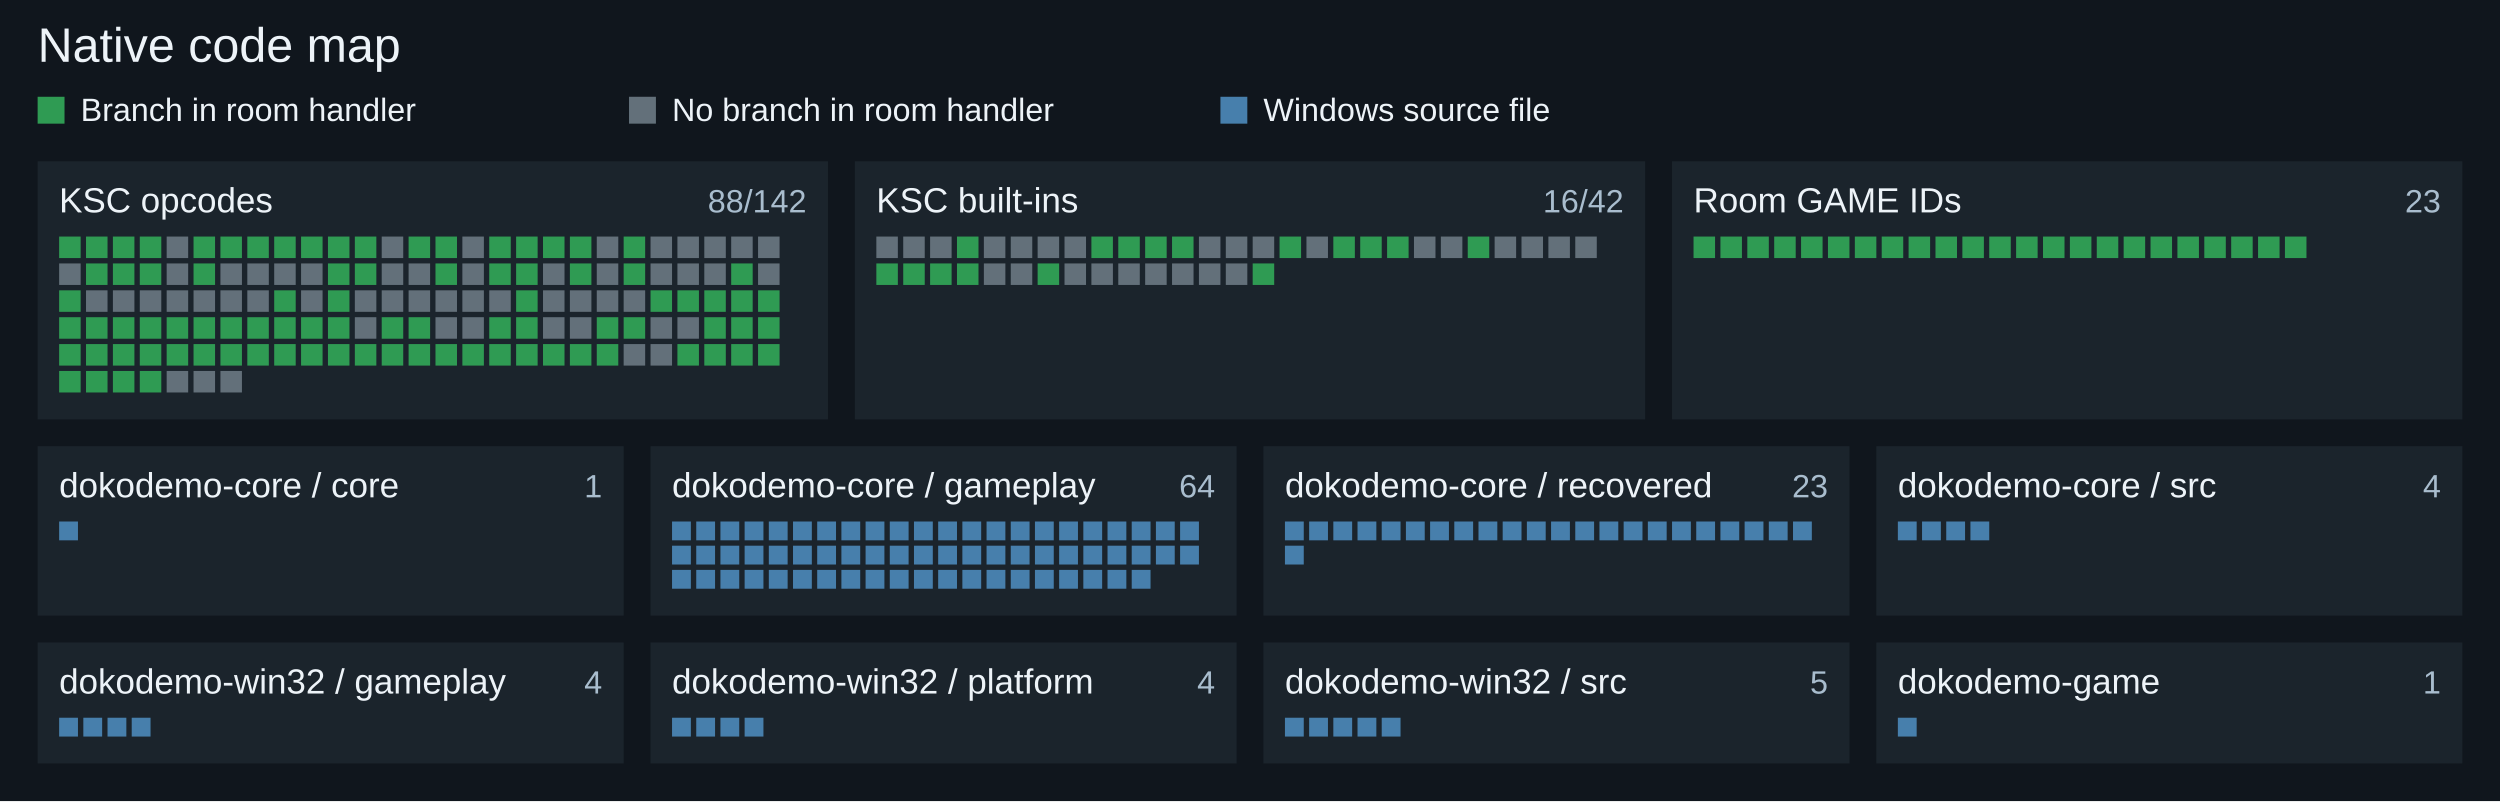
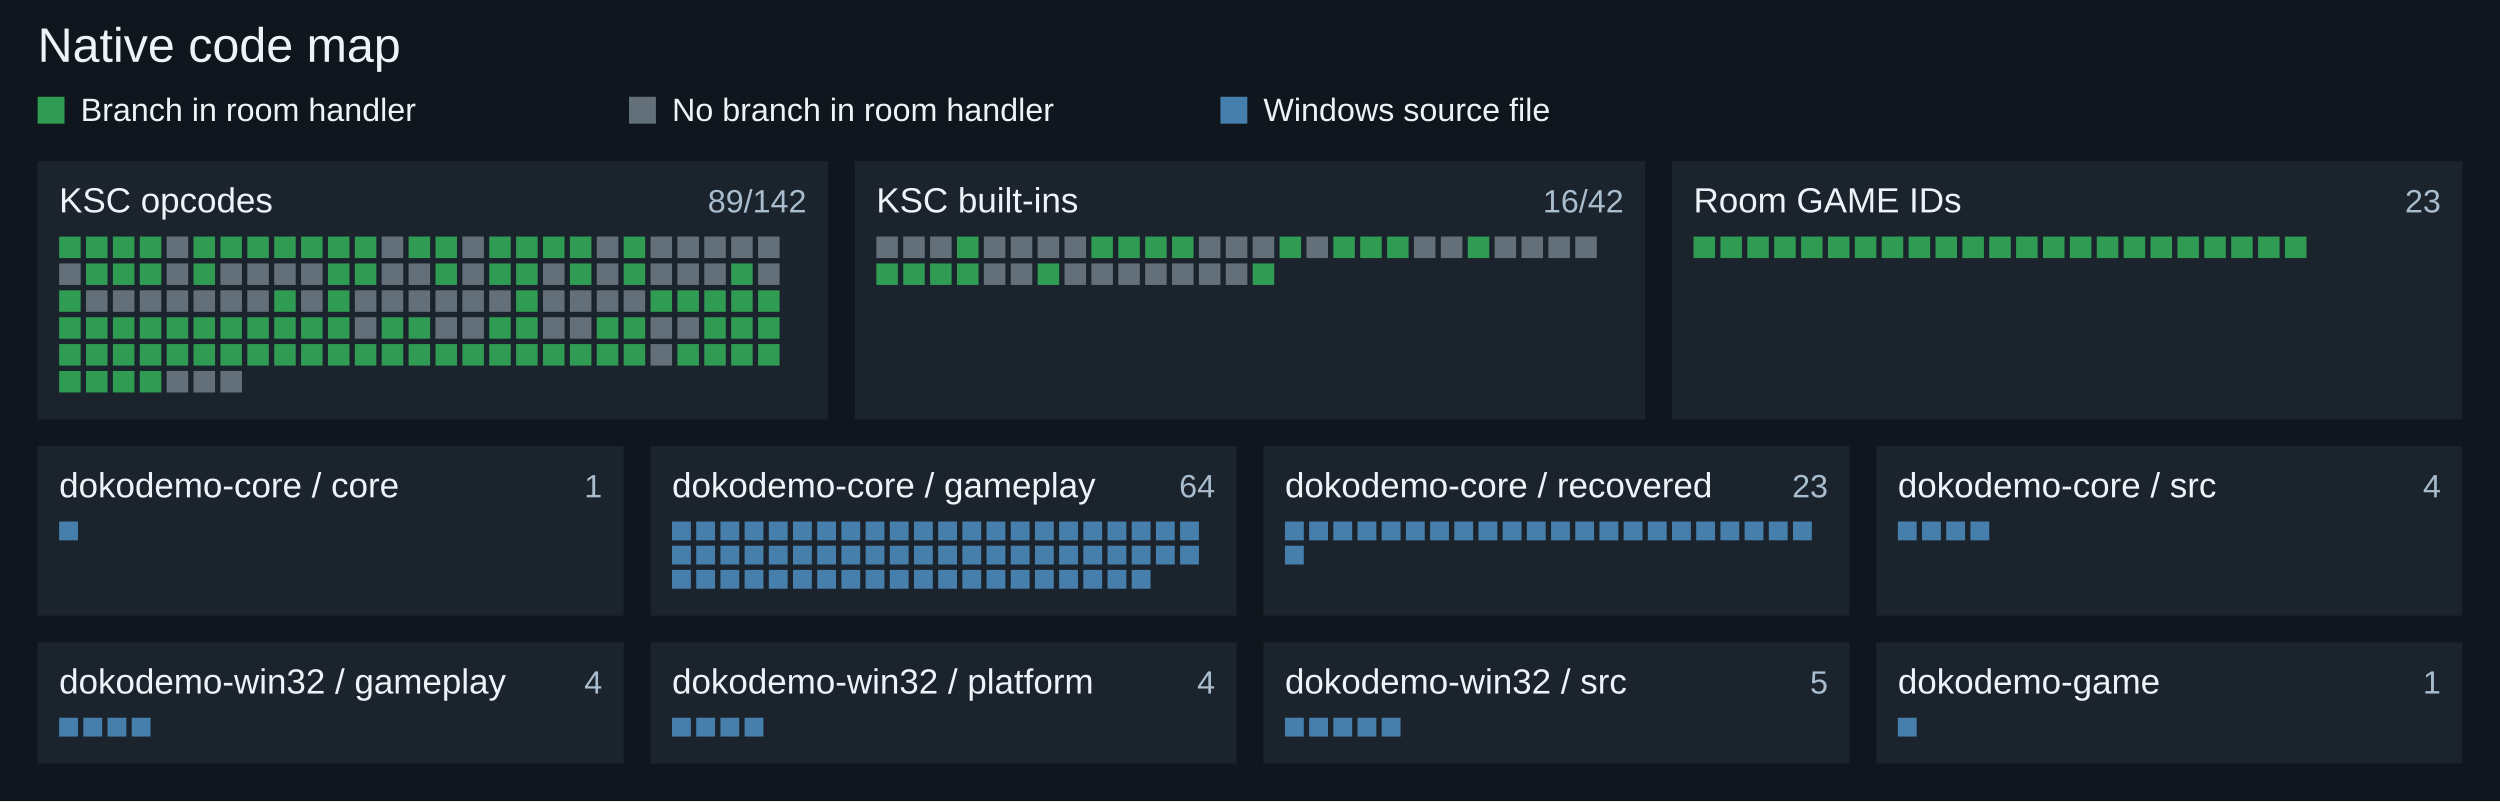
<svg xmlns="http://www.w3.org/2000/svg" width="930" height="298" viewBox="0 0 930 298" role="img" aria-label="Native code map. Each square represents a dispatch ID or Windows source file.">
  <rect x="0" y="0" width="930" height="298" fill="#10161d" />
  <g font-family="Segoe UI, Arial, sans-serif">
    <text x="14" y="23" font-size="18" fill="#edf3f8">Native code map</text>
    <rect x="14" y="36" width="10" height="10" fill="#2f9b53" />
    <text x="30" y="45" font-size="12" fill="#edf3f8">Branch in room handler</text>
    <rect x="234" y="36" width="10" height="10" fill="#63707a" />
    <text x="250" y="45" font-size="12" fill="#edf3f8">No branch in room handler</text>
    <rect x="454" y="36" width="10" height="10" fill="#477fac" />
    <text x="470" y="45" font-size="12" fill="#edf3f8">Windows source file</text>
    <rect x="14" y="60" width="294" height="96" fill="#1b242c" />
    <text x="22" y="79" font-size="13" fill="#edf3f8">KSC opcodes</text>
-     <text x="300" y="79" font-size="12" fill="#a9bdce" text-anchor="end">88/142</text>
+     <text x="300" y="79" font-size="12" fill="#a9bdce" text-anchor="end">89/142</text>
    <rect x="22" y="88" width="8" height="8" fill="#2f9b53" />
    <rect x="32" y="88" width="8" height="8" fill="#2f9b53" />
    <rect x="42" y="88" width="8" height="8" fill="#2f9b53" />
    <rect x="52" y="88" width="8" height="8" fill="#2f9b53" />
    <rect x="62" y="88" width="8" height="8" fill="#63707a" />
    <rect x="72" y="88" width="8" height="8" fill="#2f9b53" />
    <rect x="82" y="88" width="8" height="8" fill="#2f9b53" />
    <rect x="92" y="88" width="8" height="8" fill="#2f9b53" />
    <rect x="102" y="88" width="8" height="8" fill="#2f9b53" />
    <rect x="112" y="88" width="8" height="8" fill="#2f9b53" />
    <rect x="122" y="88" width="8" height="8" fill="#2f9b53" />
    <rect x="132" y="88" width="8" height="8" fill="#2f9b53" />
    <rect x="142" y="88" width="8" height="8" fill="#63707a" />
    <rect x="152" y="88" width="8" height="8" fill="#2f9b53" />
    <rect x="162" y="88" width="8" height="8" fill="#2f9b53" />
    <rect x="172" y="88" width="8" height="8" fill="#63707a" />
    <rect x="182" y="88" width="8" height="8" fill="#2f9b53" />
    <rect x="192" y="88" width="8" height="8" fill="#2f9b53" />
    <rect x="202" y="88" width="8" height="8" fill="#2f9b53" />
    <rect x="212" y="88" width="8" height="8" fill="#2f9b53" />
    <rect x="222" y="88" width="8" height="8" fill="#63707a" />
    <rect x="232" y="88" width="8" height="8" fill="#2f9b53" />
    <rect x="242" y="88" width="8" height="8" fill="#63707a" />
    <rect x="252" y="88" width="8" height="8" fill="#63707a" />
    <rect x="262" y="88" width="8" height="8" fill="#63707a" />
    <rect x="272" y="88" width="8" height="8" fill="#63707a" />
    <rect x="282" y="88" width="8" height="8" fill="#63707a" />
    <rect x="22" y="98" width="8" height="8" fill="#63707a" />
    <rect x="32" y="98" width="8" height="8" fill="#2f9b53" />
    <rect x="42" y="98" width="8" height="8" fill="#2f9b53" />
    <rect x="52" y="98" width="8" height="8" fill="#2f9b53" />
    <rect x="62" y="98" width="8" height="8" fill="#63707a" />
    <rect x="72" y="98" width="8" height="8" fill="#2f9b53" />
    <rect x="82" y="98" width="8" height="8" fill="#63707a" />
    <rect x="92" y="98" width="8" height="8" fill="#63707a" />
    <rect x="102" y="98" width="8" height="8" fill="#63707a" />
    <rect x="112" y="98" width="8" height="8" fill="#63707a" />
    <rect x="122" y="98" width="8" height="8" fill="#2f9b53" />
    <rect x="132" y="98" width="8" height="8" fill="#2f9b53" />
    <rect x="142" y="98" width="8" height="8" fill="#63707a" />
    <rect x="152" y="98" width="8" height="8" fill="#63707a" />
    <rect x="162" y="98" width="8" height="8" fill="#2f9b53" />
    <rect x="172" y="98" width="8" height="8" fill="#63707a" />
    <rect x="182" y="98" width="8" height="8" fill="#2f9b53" />
    <rect x="192" y="98" width="8" height="8" fill="#2f9b53" />
    <rect x="202" y="98" width="8" height="8" fill="#63707a" />
    <rect x="212" y="98" width="8" height="8" fill="#2f9b53" />
    <rect x="222" y="98" width="8" height="8" fill="#63707a" />
    <rect x="232" y="98" width="8" height="8" fill="#2f9b53" />
    <rect x="242" y="98" width="8" height="8" fill="#63707a" />
    <rect x="252" y="98" width="8" height="8" fill="#63707a" />
    <rect x="262" y="98" width="8" height="8" fill="#63707a" />
    <rect x="272" y="98" width="8" height="8" fill="#2f9b53" />
    <rect x="282" y="98" width="8" height="8" fill="#63707a" />
    <rect x="22" y="108" width="8" height="8" fill="#2f9b53" />
    <rect x="32" y="108" width="8" height="8" fill="#63707a" />
    <rect x="42" y="108" width="8" height="8" fill="#63707a" />
    <rect x="52" y="108" width="8" height="8" fill="#63707a" />
    <rect x="62" y="108" width="8" height="8" fill="#63707a" />
    <rect x="72" y="108" width="8" height="8" fill="#63707a" />
    <rect x="82" y="108" width="8" height="8" fill="#63707a" />
    <rect x="92" y="108" width="8" height="8" fill="#63707a" />
    <rect x="102" y="108" width="8" height="8" fill="#2f9b53" />
    <rect x="112" y="108" width="8" height="8" fill="#63707a" />
    <rect x="122" y="108" width="8" height="8" fill="#2f9b53" />
    <rect x="132" y="108" width="8" height="8" fill="#63707a" />
    <rect x="142" y="108" width="8" height="8" fill="#63707a" />
    <rect x="152" y="108" width="8" height="8" fill="#63707a" />
    <rect x="162" y="108" width="8" height="8" fill="#63707a" />
    <rect x="172" y="108" width="8" height="8" fill="#63707a" />
    <rect x="182" y="108" width="8" height="8" fill="#63707a" />
    <rect x="192" y="108" width="8" height="8" fill="#2f9b53" />
    <rect x="202" y="108" width="8" height="8" fill="#63707a" />
    <rect x="212" y="108" width="8" height="8" fill="#63707a" />
    <rect x="222" y="108" width="8" height="8" fill="#63707a" />
    <rect x="232" y="108" width="8" height="8" fill="#63707a" />
    <rect x="242" y="108" width="8" height="8" fill="#2f9b53" />
    <rect x="252" y="108" width="8" height="8" fill="#2f9b53" />
    <rect x="262" y="108" width="8" height="8" fill="#2f9b53" />
    <rect x="272" y="108" width="8" height="8" fill="#2f9b53" />
    <rect x="282" y="108" width="8" height="8" fill="#2f9b53" />
    <rect x="22" y="118" width="8" height="8" fill="#2f9b53" />
    <rect x="32" y="118" width="8" height="8" fill="#2f9b53" />
    <rect x="42" y="118" width="8" height="8" fill="#2f9b53" />
    <rect x="52" y="118" width="8" height="8" fill="#2f9b53" />
    <rect x="62" y="118" width="8" height="8" fill="#2f9b53" />
    <rect x="72" y="118" width="8" height="8" fill="#2f9b53" />
    <rect x="82" y="118" width="8" height="8" fill="#2f9b53" />
    <rect x="92" y="118" width="8" height="8" fill="#2f9b53" />
    <rect x="102" y="118" width="8" height="8" fill="#2f9b53" />
    <rect x="112" y="118" width="8" height="8" fill="#2f9b53" />
    <rect x="122" y="118" width="8" height="8" fill="#2f9b53" />
    <rect x="132" y="118" width="8" height="8" fill="#63707a" />
    <rect x="142" y="118" width="8" height="8" fill="#2f9b53" />
    <rect x="152" y="118" width="8" height="8" fill="#2f9b53" />
    <rect x="162" y="118" width="8" height="8" fill="#63707a" />
    <rect x="172" y="118" width="8" height="8" fill="#63707a" />
    <rect x="182" y="118" width="8" height="8" fill="#2f9b53" />
    <rect x="192" y="118" width="8" height="8" fill="#2f9b53" />
    <rect x="202" y="118" width="8" height="8" fill="#63707a" />
    <rect x="212" y="118" width="8" height="8" fill="#63707a" />
    <rect x="222" y="118" width="8" height="8" fill="#2f9b53" />
    <rect x="232" y="118" width="8" height="8" fill="#2f9b53" />
    <rect x="242" y="118" width="8" height="8" fill="#63707a" />
    <rect x="252" y="118" width="8" height="8" fill="#63707a" />
    <rect x="262" y="118" width="8" height="8" fill="#2f9b53" />
    <rect x="272" y="118" width="8" height="8" fill="#2f9b53" />
    <rect x="282" y="118" width="8" height="8" fill="#2f9b53" />
    <rect x="22" y="128" width="8" height="8" fill="#2f9b53" />
    <rect x="32" y="128" width="8" height="8" fill="#2f9b53" />
    <rect x="42" y="128" width="8" height="8" fill="#2f9b53" />
    <rect x="52" y="128" width="8" height="8" fill="#2f9b53" />
    <rect x="62" y="128" width="8" height="8" fill="#2f9b53" />
    <rect x="72" y="128" width="8" height="8" fill="#2f9b53" />
    <rect x="82" y="128" width="8" height="8" fill="#2f9b53" />
    <rect x="92" y="128" width="8" height="8" fill="#2f9b53" />
    <rect x="102" y="128" width="8" height="8" fill="#2f9b53" />
    <rect x="112" y="128" width="8" height="8" fill="#2f9b53" />
    <rect x="122" y="128" width="8" height="8" fill="#2f9b53" />
    <rect x="132" y="128" width="8" height="8" fill="#2f9b53" />
    <rect x="142" y="128" width="8" height="8" fill="#2f9b53" />
    <rect x="152" y="128" width="8" height="8" fill="#2f9b53" />
    <rect x="162" y="128" width="8" height="8" fill="#2f9b53" />
    <rect x="172" y="128" width="8" height="8" fill="#2f9b53" />
    <rect x="182" y="128" width="8" height="8" fill="#2f9b53" />
    <rect x="192" y="128" width="8" height="8" fill="#2f9b53" />
    <rect x="202" y="128" width="8" height="8" fill="#2f9b53" />
    <rect x="212" y="128" width="8" height="8" fill="#2f9b53" />
    <rect x="222" y="128" width="8" height="8" fill="#2f9b53" />
-     <rect x="232" y="128" width="8" height="8" fill="#63707a" />
+     <rect x="232" y="128" width="8" height="8" fill="#2f9b53" />
    <rect x="242" y="128" width="8" height="8" fill="#63707a" />
    <rect x="252" y="128" width="8" height="8" fill="#2f9b53" />
    <rect x="262" y="128" width="8" height="8" fill="#2f9b53" />
    <rect x="272" y="128" width="8" height="8" fill="#2f9b53" />
    <rect x="282" y="128" width="8" height="8" fill="#2f9b53" />
    <rect x="22" y="138" width="8" height="8" fill="#2f9b53" />
    <rect x="32" y="138" width="8" height="8" fill="#2f9b53" />
    <rect x="42" y="138" width="8" height="8" fill="#2f9b53" />
    <rect x="52" y="138" width="8" height="8" fill="#2f9b53" />
    <rect x="62" y="138" width="8" height="8" fill="#63707a" />
    <rect x="72" y="138" width="8" height="8" fill="#63707a" />
    <rect x="82" y="138" width="8" height="8" fill="#63707a" />
    <rect x="318" y="60" width="294" height="96" fill="#1b242c" />
    <text x="326" y="79" font-size="13" fill="#edf3f8">KSC built-ins</text>
    <text x="604" y="79" font-size="12" fill="#a9bdce" text-anchor="end">16/42</text>
    <rect x="326" y="88" width="8" height="8" fill="#63707a" />
    <rect x="336" y="88" width="8" height="8" fill="#63707a" />
    <rect x="346" y="88" width="8" height="8" fill="#63707a" />
    <rect x="356" y="88" width="8" height="8" fill="#2f9b53" />
    <rect x="366" y="88" width="8" height="8" fill="#63707a" />
    <rect x="376" y="88" width="8" height="8" fill="#63707a" />
    <rect x="386" y="88" width="8" height="8" fill="#63707a" />
    <rect x="396" y="88" width="8" height="8" fill="#63707a" />
    <rect x="406" y="88" width="8" height="8" fill="#2f9b53" />
    <rect x="416" y="88" width="8" height="8" fill="#2f9b53" />
    <rect x="426" y="88" width="8" height="8" fill="#2f9b53" />
    <rect x="436" y="88" width="8" height="8" fill="#2f9b53" />
    <rect x="446" y="88" width="8" height="8" fill="#63707a" />
    <rect x="456" y="88" width="8" height="8" fill="#63707a" />
    <rect x="466" y="88" width="8" height="8" fill="#63707a" />
    <rect x="476" y="88" width="8" height="8" fill="#2f9b53" />
    <rect x="486" y="88" width="8" height="8" fill="#63707a" />
    <rect x="496" y="88" width="8" height="8" fill="#2f9b53" />
    <rect x="506" y="88" width="8" height="8" fill="#2f9b53" />
    <rect x="516" y="88" width="8" height="8" fill="#2f9b53" />
    <rect x="526" y="88" width="8" height="8" fill="#63707a" />
    <rect x="536" y="88" width="8" height="8" fill="#63707a" />
    <rect x="546" y="88" width="8" height="8" fill="#2f9b53" />
    <rect x="556" y="88" width="8" height="8" fill="#63707a" />
    <rect x="566" y="88" width="8" height="8" fill="#63707a" />
    <rect x="576" y="88" width="8" height="8" fill="#63707a" />
    <rect x="586" y="88" width="8" height="8" fill="#63707a" />
    <rect x="326" y="98" width="8" height="8" fill="#2f9b53" />
    <rect x="336" y="98" width="8" height="8" fill="#2f9b53" />
    <rect x="346" y="98" width="8" height="8" fill="#2f9b53" />
    <rect x="356" y="98" width="8" height="8" fill="#2f9b53" />
    <rect x="366" y="98" width="8" height="8" fill="#63707a" />
    <rect x="376" y="98" width="8" height="8" fill="#63707a" />
    <rect x="386" y="98" width="8" height="8" fill="#2f9b53" />
    <rect x="396" y="98" width="8" height="8" fill="#63707a" />
    <rect x="406" y="98" width="8" height="8" fill="#63707a" />
    <rect x="416" y="98" width="8" height="8" fill="#63707a" />
    <rect x="426" y="98" width="8" height="8" fill="#63707a" />
    <rect x="436" y="98" width="8" height="8" fill="#63707a" />
    <rect x="446" y="98" width="8" height="8" fill="#63707a" />
    <rect x="456" y="98" width="8" height="8" fill="#63707a" />
    <rect x="466" y="98" width="8" height="8" fill="#2f9b53" />
    <rect x="622" y="60" width="294" height="96" fill="#1b242c" />
    <text x="630" y="79" font-size="13" fill="#edf3f8">Room GAME IDs</text>
    <text x="908" y="79" font-size="12" fill="#a9bdce" text-anchor="end">23</text>
    <rect x="630" y="88" width="8" height="8" fill="#2f9b53" />
    <rect x="640" y="88" width="8" height="8" fill="#2f9b53" />
    <rect x="650" y="88" width="8" height="8" fill="#2f9b53" />
    <rect x="660" y="88" width="8" height="8" fill="#2f9b53" />
    <rect x="670" y="88" width="8" height="8" fill="#2f9b53" />
    <rect x="680" y="88" width="8" height="8" fill="#2f9b53" />
    <rect x="690" y="88" width="8" height="8" fill="#2f9b53" />
    <rect x="700" y="88" width="8" height="8" fill="#2f9b53" />
    <rect x="710" y="88" width="8" height="8" fill="#2f9b53" />
    <rect x="720" y="88" width="8" height="8" fill="#2f9b53" />
    <rect x="730" y="88" width="8" height="8" fill="#2f9b53" />
    <rect x="740" y="88" width="8" height="8" fill="#2f9b53" />
    <rect x="750" y="88" width="8" height="8" fill="#2f9b53" />
    <rect x="760" y="88" width="8" height="8" fill="#2f9b53" />
    <rect x="770" y="88" width="8" height="8" fill="#2f9b53" />
    <rect x="780" y="88" width="8" height="8" fill="#2f9b53" />
    <rect x="790" y="88" width="8" height="8" fill="#2f9b53" />
    <rect x="800" y="88" width="8" height="8" fill="#2f9b53" />
    <rect x="810" y="88" width="8" height="8" fill="#2f9b53" />
    <rect x="820" y="88" width="8" height="8" fill="#2f9b53" />
    <rect x="830" y="88" width="8" height="8" fill="#2f9b53" />
    <rect x="840" y="88" width="8" height="8" fill="#2f9b53" />
    <rect x="850" y="88" width="8" height="8" fill="#2f9b53" />
    <rect x="14" y="166" width="218" height="63" fill="#1b242c" />
    <text x="22" y="185" font-size="13" fill="#edf3f8">dokodemo-core / core</text>
    <text x="224" y="185" font-size="12" fill="#a9bdce" text-anchor="end">1</text>
    <rect x="22" y="194" width="7" height="7" fill="#477fac" />
    <rect x="242" y="166" width="218" height="63" fill="#1b242c" />
    <text x="250" y="185" font-size="13" fill="#edf3f8">dokodemo-core / gameplay</text>
    <text x="452" y="185" font-size="12" fill="#a9bdce" text-anchor="end">64</text>
    <rect x="250" y="194" width="7" height="7" fill="#477fac" />
    <rect x="259" y="194" width="7" height="7" fill="#477fac" />
    <rect x="268" y="194" width="7" height="7" fill="#477fac" />
    <rect x="277" y="194" width="7" height="7" fill="#477fac" />
    <rect x="286" y="194" width="7" height="7" fill="#477fac" />
    <rect x="295" y="194" width="7" height="7" fill="#477fac" />
    <rect x="304" y="194" width="7" height="7" fill="#477fac" />
    <rect x="313" y="194" width="7" height="7" fill="#477fac" />
    <rect x="322" y="194" width="7" height="7" fill="#477fac" />
    <rect x="331" y="194" width="7" height="7" fill="#477fac" />
    <rect x="340" y="194" width="7" height="7" fill="#477fac" />
    <rect x="349" y="194" width="7" height="7" fill="#477fac" />
    <rect x="358" y="194" width="7" height="7" fill="#477fac" />
    <rect x="367" y="194" width="7" height="7" fill="#477fac" />
    <rect x="376" y="194" width="7" height="7" fill="#477fac" />
    <rect x="385" y="194" width="7" height="7" fill="#477fac" />
    <rect x="394" y="194" width="7" height="7" fill="#477fac" />
    <rect x="403" y="194" width="7" height="7" fill="#477fac" />
    <rect x="412" y="194" width="7" height="7" fill="#477fac" />
    <rect x="421" y="194" width="7" height="7" fill="#477fac" />
    <rect x="430" y="194" width="7" height="7" fill="#477fac" />
    <rect x="439" y="194" width="7" height="7" fill="#477fac" />
    <rect x="250" y="203" width="7" height="7" fill="#477fac" />
    <rect x="259" y="203" width="7" height="7" fill="#477fac" />
    <rect x="268" y="203" width="7" height="7" fill="#477fac" />
    <rect x="277" y="203" width="7" height="7" fill="#477fac" />
    <rect x="286" y="203" width="7" height="7" fill="#477fac" />
    <rect x="295" y="203" width="7" height="7" fill="#477fac" />
    <rect x="304" y="203" width="7" height="7" fill="#477fac" />
    <rect x="313" y="203" width="7" height="7" fill="#477fac" />
    <rect x="322" y="203" width="7" height="7" fill="#477fac" />
    <rect x="331" y="203" width="7" height="7" fill="#477fac" />
    <rect x="340" y="203" width="7" height="7" fill="#477fac" />
    <rect x="349" y="203" width="7" height="7" fill="#477fac" />
    <rect x="358" y="203" width="7" height="7" fill="#477fac" />
    <rect x="367" y="203" width="7" height="7" fill="#477fac" />
    <rect x="376" y="203" width="7" height="7" fill="#477fac" />
    <rect x="385" y="203" width="7" height="7" fill="#477fac" />
    <rect x="394" y="203" width="7" height="7" fill="#477fac" />
    <rect x="403" y="203" width="7" height="7" fill="#477fac" />
    <rect x="412" y="203" width="7" height="7" fill="#477fac" />
    <rect x="421" y="203" width="7" height="7" fill="#477fac" />
    <rect x="430" y="203" width="7" height="7" fill="#477fac" />
    <rect x="439" y="203" width="7" height="7" fill="#477fac" />
    <rect x="250" y="212" width="7" height="7" fill="#477fac" />
    <rect x="259" y="212" width="7" height="7" fill="#477fac" />
    <rect x="268" y="212" width="7" height="7" fill="#477fac" />
    <rect x="277" y="212" width="7" height="7" fill="#477fac" />
    <rect x="286" y="212" width="7" height="7" fill="#477fac" />
    <rect x="295" y="212" width="7" height="7" fill="#477fac" />
    <rect x="304" y="212" width="7" height="7" fill="#477fac" />
    <rect x="313" y="212" width="7" height="7" fill="#477fac" />
    <rect x="322" y="212" width="7" height="7" fill="#477fac" />
    <rect x="331" y="212" width="7" height="7" fill="#477fac" />
    <rect x="340" y="212" width="7" height="7" fill="#477fac" />
    <rect x="349" y="212" width="7" height="7" fill="#477fac" />
    <rect x="358" y="212" width="7" height="7" fill="#477fac" />
    <rect x="367" y="212" width="7" height="7" fill="#477fac" />
    <rect x="376" y="212" width="7" height="7" fill="#477fac" />
    <rect x="385" y="212" width="7" height="7" fill="#477fac" />
    <rect x="394" y="212" width="7" height="7" fill="#477fac" />
    <rect x="403" y="212" width="7" height="7" fill="#477fac" />
    <rect x="412" y="212" width="7" height="7" fill="#477fac" />
    <rect x="421" y="212" width="7" height="7" fill="#477fac" />
    <rect x="470" y="166" width="218" height="63" fill="#1b242c" />
    <text x="478" y="185" font-size="13" fill="#edf3f8">dokodemo-core / recovered</text>
    <text x="680" y="185" font-size="12" fill="#a9bdce" text-anchor="end">23</text>
    <rect x="478" y="194" width="7" height="7" fill="#477fac" />
    <rect x="487" y="194" width="7" height="7" fill="#477fac" />
    <rect x="496" y="194" width="7" height="7" fill="#477fac" />
    <rect x="505" y="194" width="7" height="7" fill="#477fac" />
    <rect x="514" y="194" width="7" height="7" fill="#477fac" />
    <rect x="523" y="194" width="7" height="7" fill="#477fac" />
    <rect x="532" y="194" width="7" height="7" fill="#477fac" />
    <rect x="541" y="194" width="7" height="7" fill="#477fac" />
    <rect x="550" y="194" width="7" height="7" fill="#477fac" />
    <rect x="559" y="194" width="7" height="7" fill="#477fac" />
    <rect x="568" y="194" width="7" height="7" fill="#477fac" />
    <rect x="577" y="194" width="7" height="7" fill="#477fac" />
    <rect x="586" y="194" width="7" height="7" fill="#477fac" />
    <rect x="595" y="194" width="7" height="7" fill="#477fac" />
    <rect x="604" y="194" width="7" height="7" fill="#477fac" />
    <rect x="613" y="194" width="7" height="7" fill="#477fac" />
    <rect x="622" y="194" width="7" height="7" fill="#477fac" />
    <rect x="631" y="194" width="7" height="7" fill="#477fac" />
    <rect x="640" y="194" width="7" height="7" fill="#477fac" />
    <rect x="649" y="194" width="7" height="7" fill="#477fac" />
    <rect x="658" y="194" width="7" height="7" fill="#477fac" />
    <rect x="667" y="194" width="7" height="7" fill="#477fac" />
    <rect x="478" y="203" width="7" height="7" fill="#477fac" />
    <rect x="698" y="166" width="218" height="63" fill="#1b242c" />
    <text x="706" y="185" font-size="13" fill="#edf3f8">dokodemo-core / src</text>
    <text x="908" y="185" font-size="12" fill="#a9bdce" text-anchor="end">4</text>
    <rect x="706" y="194" width="7" height="7" fill="#477fac" />
    <rect x="715" y="194" width="7" height="7" fill="#477fac" />
    <rect x="724" y="194" width="7" height="7" fill="#477fac" />
    <rect x="733" y="194" width="7" height="7" fill="#477fac" />
    <rect x="14" y="239" width="218" height="45" fill="#1b242c" />
    <text x="22" y="258" font-size="13" fill="#edf3f8">dokodemo-win32 / gameplay</text>
    <text x="224" y="258" font-size="12" fill="#a9bdce" text-anchor="end">4</text>
    <rect x="22" y="267" width="7" height="7" fill="#477fac" />
    <rect x="31" y="267" width="7" height="7" fill="#477fac" />
    <rect x="40" y="267" width="7" height="7" fill="#477fac" />
    <rect x="49" y="267" width="7" height="7" fill="#477fac" />
    <rect x="242" y="239" width="218" height="45" fill="#1b242c" />
    <text x="250" y="258" font-size="13" fill="#edf3f8">dokodemo-win32 / platform</text>
    <text x="452" y="258" font-size="12" fill="#a9bdce" text-anchor="end">4</text>
    <rect x="250" y="267" width="7" height="7" fill="#477fac" />
    <rect x="259" y="267" width="7" height="7" fill="#477fac" />
    <rect x="268" y="267" width="7" height="7" fill="#477fac" />
    <rect x="277" y="267" width="7" height="7" fill="#477fac" />
    <rect x="470" y="239" width="218" height="45" fill="#1b242c" />
    <text x="478" y="258" font-size="13" fill="#edf3f8">dokodemo-win32 / src</text>
    <text x="680" y="258" font-size="12" fill="#a9bdce" text-anchor="end">5</text>
    <rect x="478" y="267" width="7" height="7" fill="#477fac" />
    <rect x="487" y="267" width="7" height="7" fill="#477fac" />
    <rect x="496" y="267" width="7" height="7" fill="#477fac" />
    <rect x="505" y="267" width="7" height="7" fill="#477fac" />
    <rect x="514" y="267" width="7" height="7" fill="#477fac" />
    <rect x="698" y="239" width="218" height="45" fill="#1b242c" />
    <text x="706" y="258" font-size="13" fill="#edf3f8">dokodemo-game</text>
    <text x="908" y="258" font-size="12" fill="#a9bdce" text-anchor="end">1</text>
    <rect x="706" y="267" width="7" height="7" fill="#477fac" />
  </g>
</svg>
